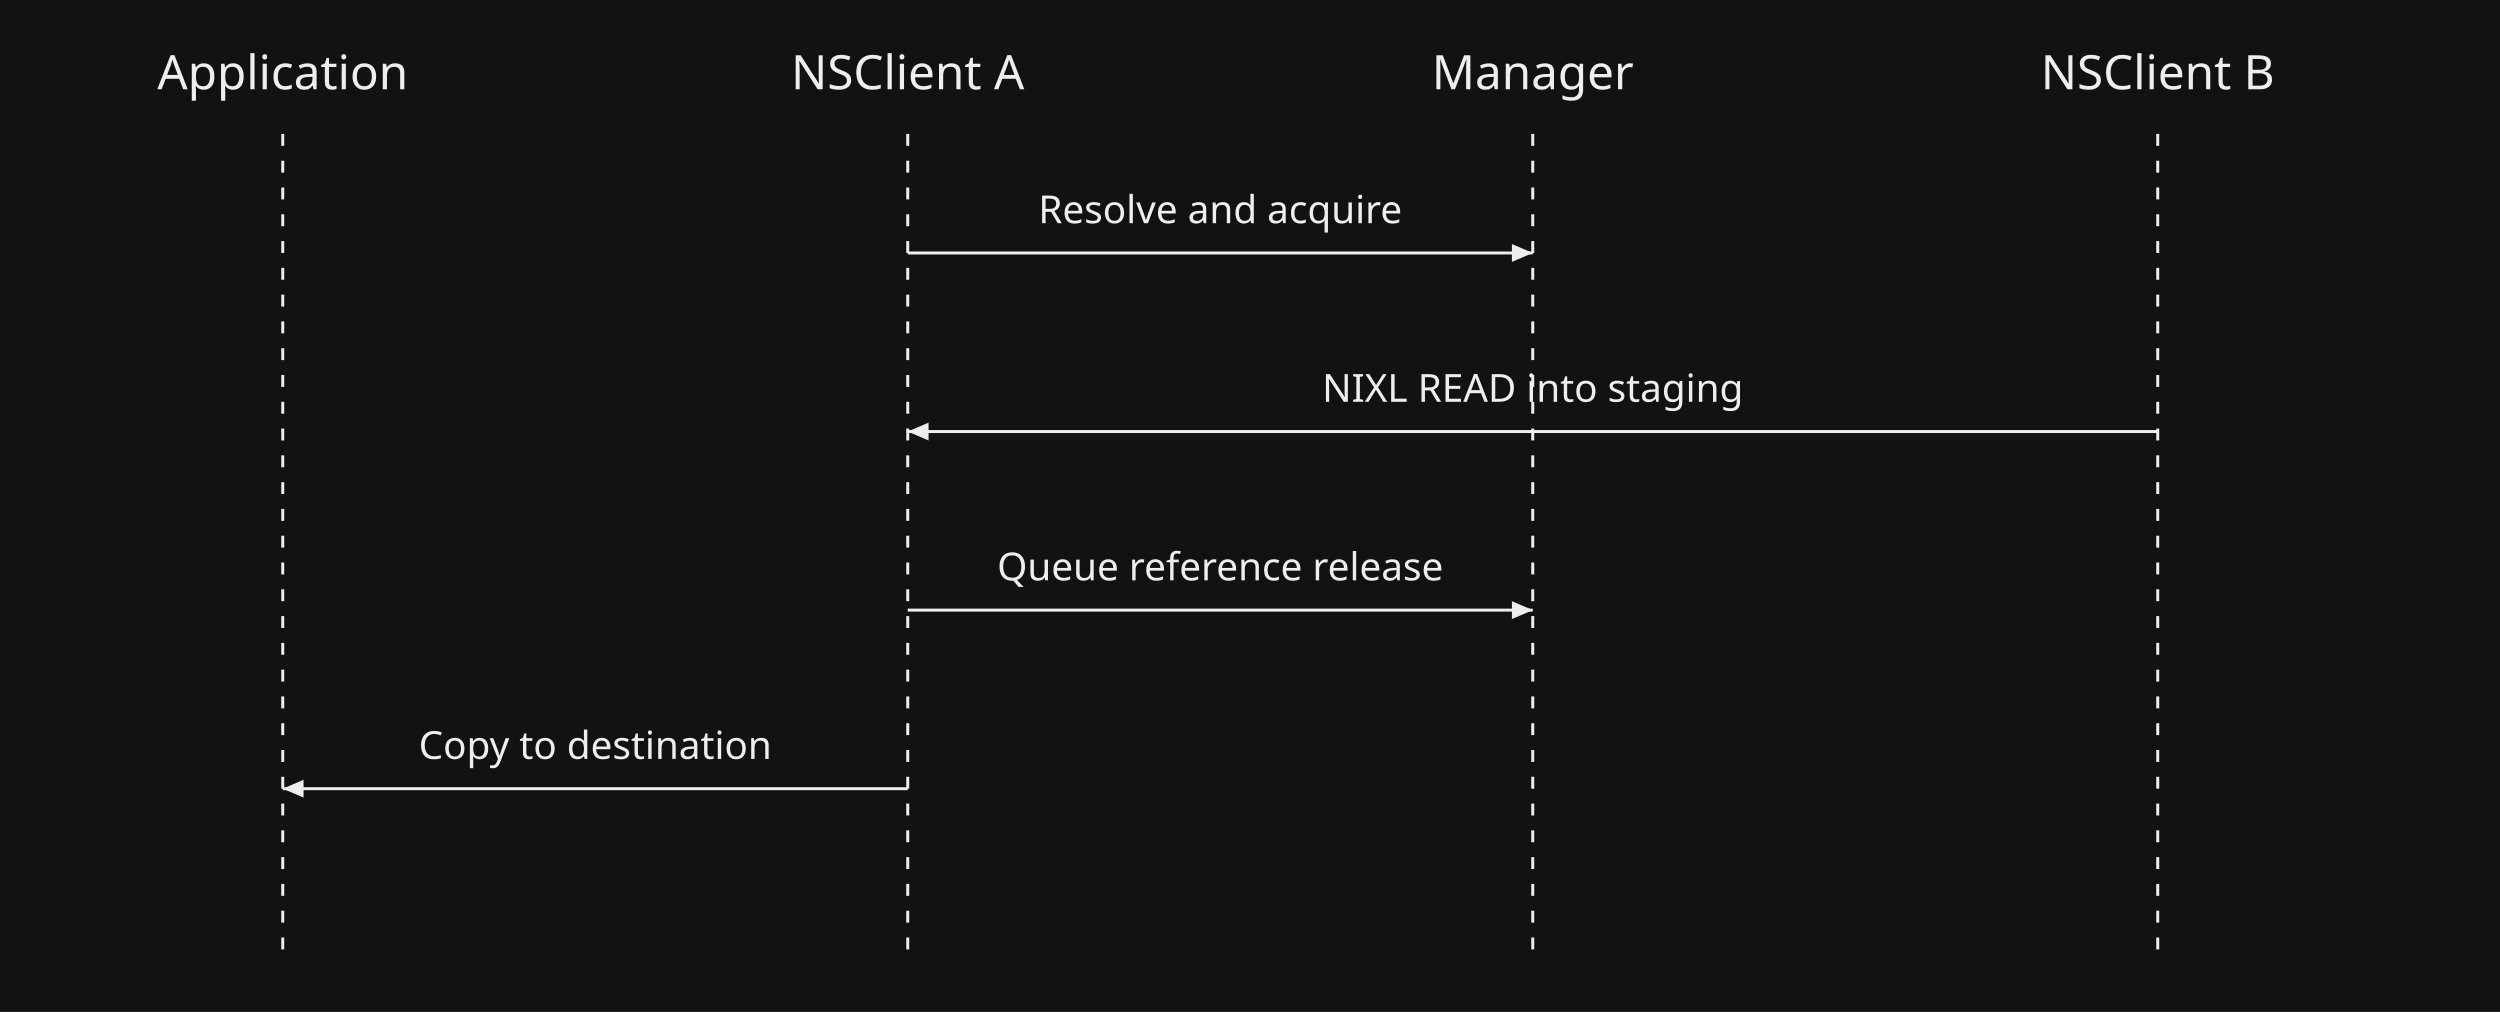
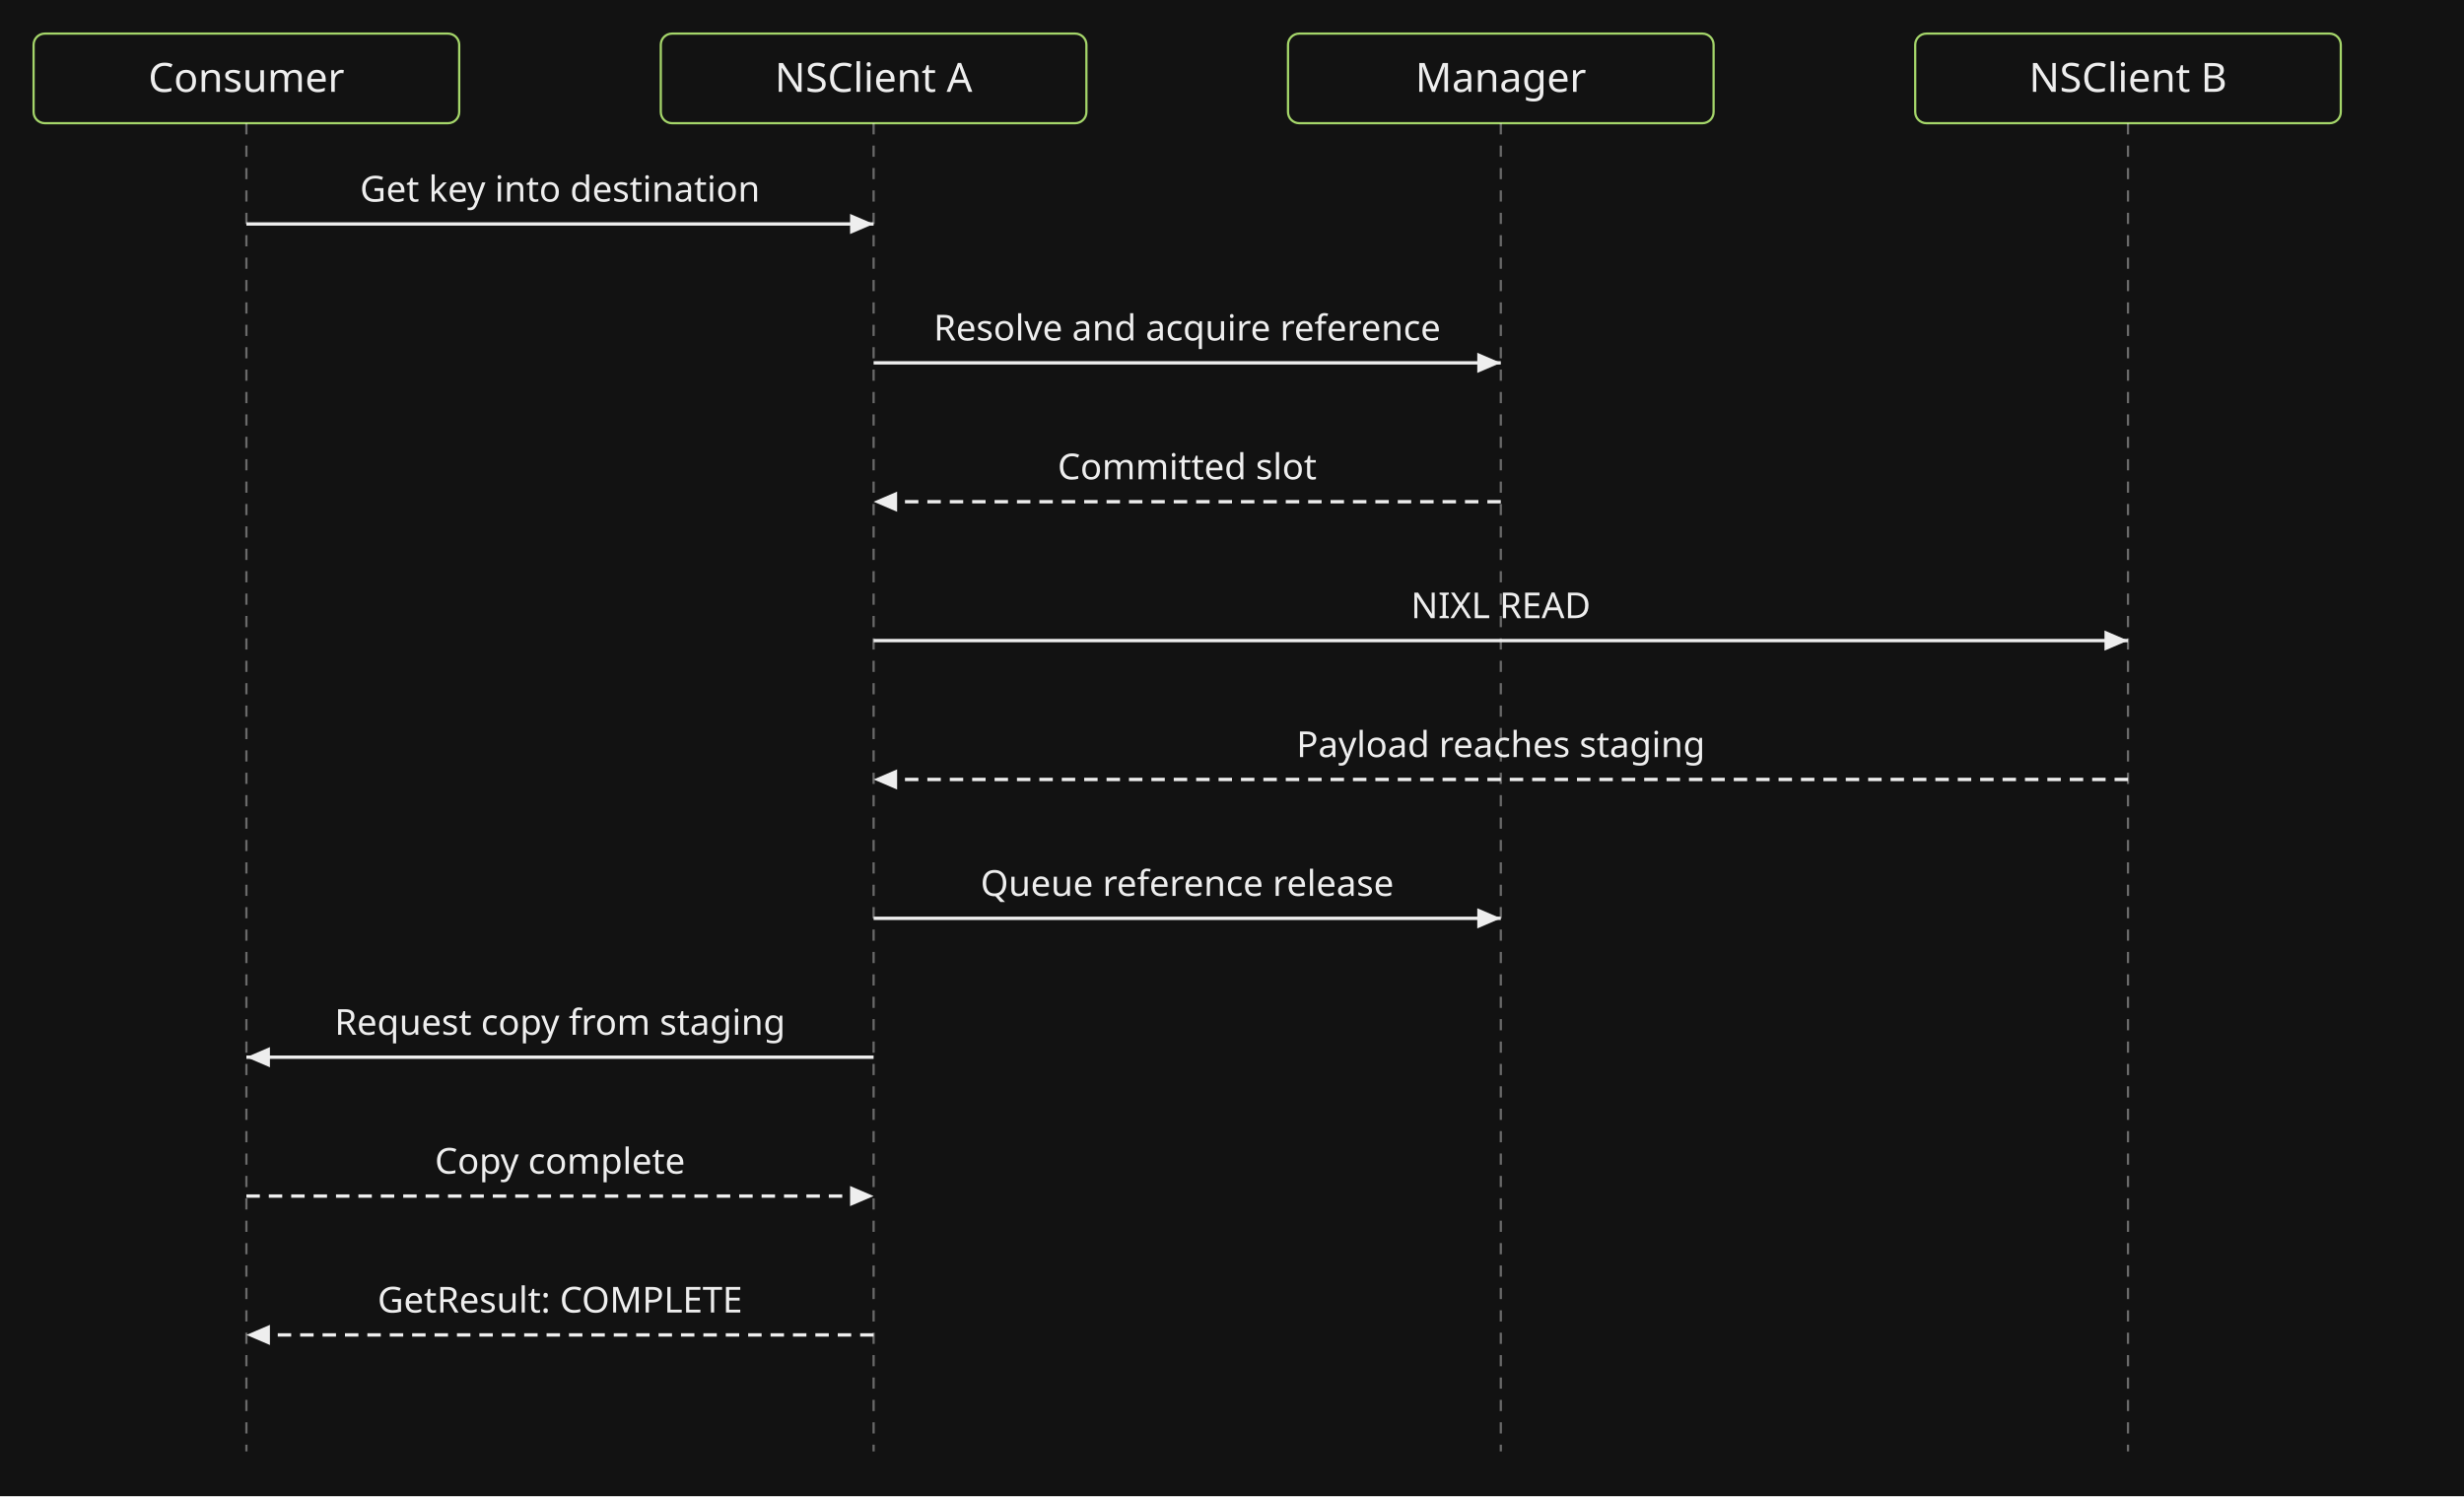
- <svg xmlns="http://www.w3.org/2000/svg" viewBox="0 0 840 340" role="img" aria-label="get sequence">
-   <rect width="840" height="340" fill="#121212" />
+ <svg xmlns="http://www.w3.org/2000/svg" viewBox="0 0 1100 668" role="img" aria-labelledby="title desc">
+   <rect width="1100" height="668" fill="#121212" />
  <defs>
    <marker id="arrow" markerWidth="8" markerHeight="8" refX="7" refY="3" orient="auto">
      <path d="M0,0 L7,3 L0,6" fill="#eeeeee" />
    </marker>
  </defs>
-   <text x="95" y="30" text-anchor="middle" fill="#eeeeee" font-family="sans-serif" font-size="16">Application</text>
-   <path d="M95,45 V320" stroke="#eeeeee" stroke-dasharray="4 5" />
-   <text x="305" y="30" text-anchor="middle" fill="#eeeeee" font-family="sans-serif" font-size="16">NSClient A</text>
-   <path d="M305,45 V320" stroke="#eeeeee" stroke-dasharray="4 5" />
-   <text x="515" y="30" text-anchor="middle" fill="#eeeeee" font-family="sans-serif" font-size="16">Manager</text>
-   <path d="M515,45 V320" stroke="#eeeeee" stroke-dasharray="4 5" />
-   <text x="725" y="30" text-anchor="middle" fill="#eeeeee" font-family="sans-serif" font-size="16">NSClient B</text>
-   <path d="M725,45 V320" stroke="#eeeeee" stroke-dasharray="4 5" />
-   <path d="M305,85 H515" stroke="#eeeeee" fill="none" marker-end="url(#arrow)" />
-   <text x="410.0" y="75" text-anchor="middle" fill="#eeeeee" font-family="sans-serif" font-size="13">Resolve and acquire</text>
-   <path d="M725,145 H305" stroke="#eeeeee" fill="none" marker-end="url(#arrow)" />
-   <text x="515.0" y="135" text-anchor="middle" fill="#eeeeee" font-family="sans-serif" font-size="13">NIXL READ into staging</text>
-   <path d="M305,205 H515" stroke="#eeeeee" fill="none" marker-end="url(#arrow)" />
-   <text x="410.0" y="195" text-anchor="middle" fill="#eeeeee" font-family="sans-serif" font-size="13">Queue reference release</text>
-   <path d="M305,265 H95" stroke="#eeeeee" fill="none" marker-end="url(#arrow)" />
-   <text x="200.0" y="255" text-anchor="middle" fill="#eeeeee" font-family="sans-serif" font-size="13">Copy to destination</text>
+   <rect x="15" y="15" width="190" height="40" rx="5" stroke="#a5d66a" fill="#121212" />
+   <text x="110" y="41" text-anchor="middle" fill="#eeeeee" font-family="sans-serif" font-size="18">Consumer</text>
+   <path d="M110,55 V648" stroke="#eeeeee" opacity="0.4" stroke-dasharray="5 5" />
+   <rect x="295" y="15" width="190" height="40" rx="5" stroke="#a5d66a" fill="#121212" />
+   <text x="390" y="41" text-anchor="middle" fill="#eeeeee" font-family="sans-serif" font-size="18">NSClient A</text>
+   <path d="M390,55 V648" stroke="#eeeeee" opacity="0.4" stroke-dasharray="5 5" />
+   <rect x="575" y="15" width="190" height="40" rx="5" stroke="#a5d66a" fill="#121212" />
+   <text x="670" y="41" text-anchor="middle" fill="#eeeeee" font-family="sans-serif" font-size="18">Manager</text>
+   <path d="M670,55 V648" stroke="#eeeeee" opacity="0.4" stroke-dasharray="5 5" />
+   <rect x="855" y="15" width="190" height="40" rx="5" stroke="#a5d66a" fill="#121212" />
+   <text x="950" y="41" text-anchor="middle" fill="#eeeeee" font-family="sans-serif" font-size="18">NSClient B</text>
+   <path d="M950,55 V648" stroke="#eeeeee" opacity="0.4" stroke-dasharray="5 5" />
+   <path d="M110,100 H390" stroke="#eeeeee" stroke-width="1.5" fill="none" marker-end="url(#arrow)" />
+   <text x="250.0" y="90" text-anchor="middle" fill="#eeeeee" font-family="sans-serif" font-size="16">Get key into destination</text>
+   <path d="M390,162 H670" stroke="#eeeeee" stroke-width="1.5" fill="none" marker-end="url(#arrow)" />
+   <text x="530.0" y="152" text-anchor="middle" fill="#eeeeee" font-family="sans-serif" font-size="16">Resolve and acquire reference</text>
+   <path d="M670,224 H390" stroke="#eeeeee" stroke-width="1.5" fill="none" marker-end="url(#arrow)" stroke-dasharray="6 4" />
+   <text x="530.0" y="214" text-anchor="middle" fill="#eeeeee" font-family="sans-serif" font-size="16">Committed slot</text>
+   <path d="M390,286 H950" stroke="#eeeeee" stroke-width="1.5" fill="none" marker-end="url(#arrow)" />
+   <text x="670.0" y="276" text-anchor="middle" fill="#eeeeee" font-family="sans-serif" font-size="16">NIXL READ</text>
+   <path d="M950,348 H390" stroke="#eeeeee" stroke-width="1.5" fill="none" marker-end="url(#arrow)" stroke-dasharray="6 4" />
+   <text x="670.0" y="338" text-anchor="middle" fill="#eeeeee" font-family="sans-serif" font-size="16">Payload reaches staging</text>
+   <path d="M390,410 H670" stroke="#eeeeee" stroke-width="1.5" fill="none" marker-end="url(#arrow)" />
+   <text x="530.0" y="400" text-anchor="middle" fill="#eeeeee" font-family="sans-serif" font-size="16">Queue reference release</text>
+   <path d="M390,472 H110" stroke="#eeeeee" stroke-width="1.5" fill="none" marker-end="url(#arrow)" />
+   <text x="250.0" y="462" text-anchor="middle" fill="#eeeeee" font-family="sans-serif" font-size="16">Request copy from staging</text>
+   <path d="M110,534 H390" stroke="#eeeeee" stroke-width="1.5" fill="none" marker-end="url(#arrow)" stroke-dasharray="6 4" />
+   <text x="250.0" y="524" text-anchor="middle" fill="#eeeeee" font-family="sans-serif" font-size="16">Copy complete</text>
+   <path d="M390,596 H110" stroke="#eeeeee" stroke-width="1.5" fill="none" marker-end="url(#arrow)" stroke-dasharray="6 4" />
+   <text x="250.0" y="586" text-anchor="middle" fill="#eeeeee" font-family="sans-serif" font-size="16">GetResult: COMPLETE</text>
</svg>
